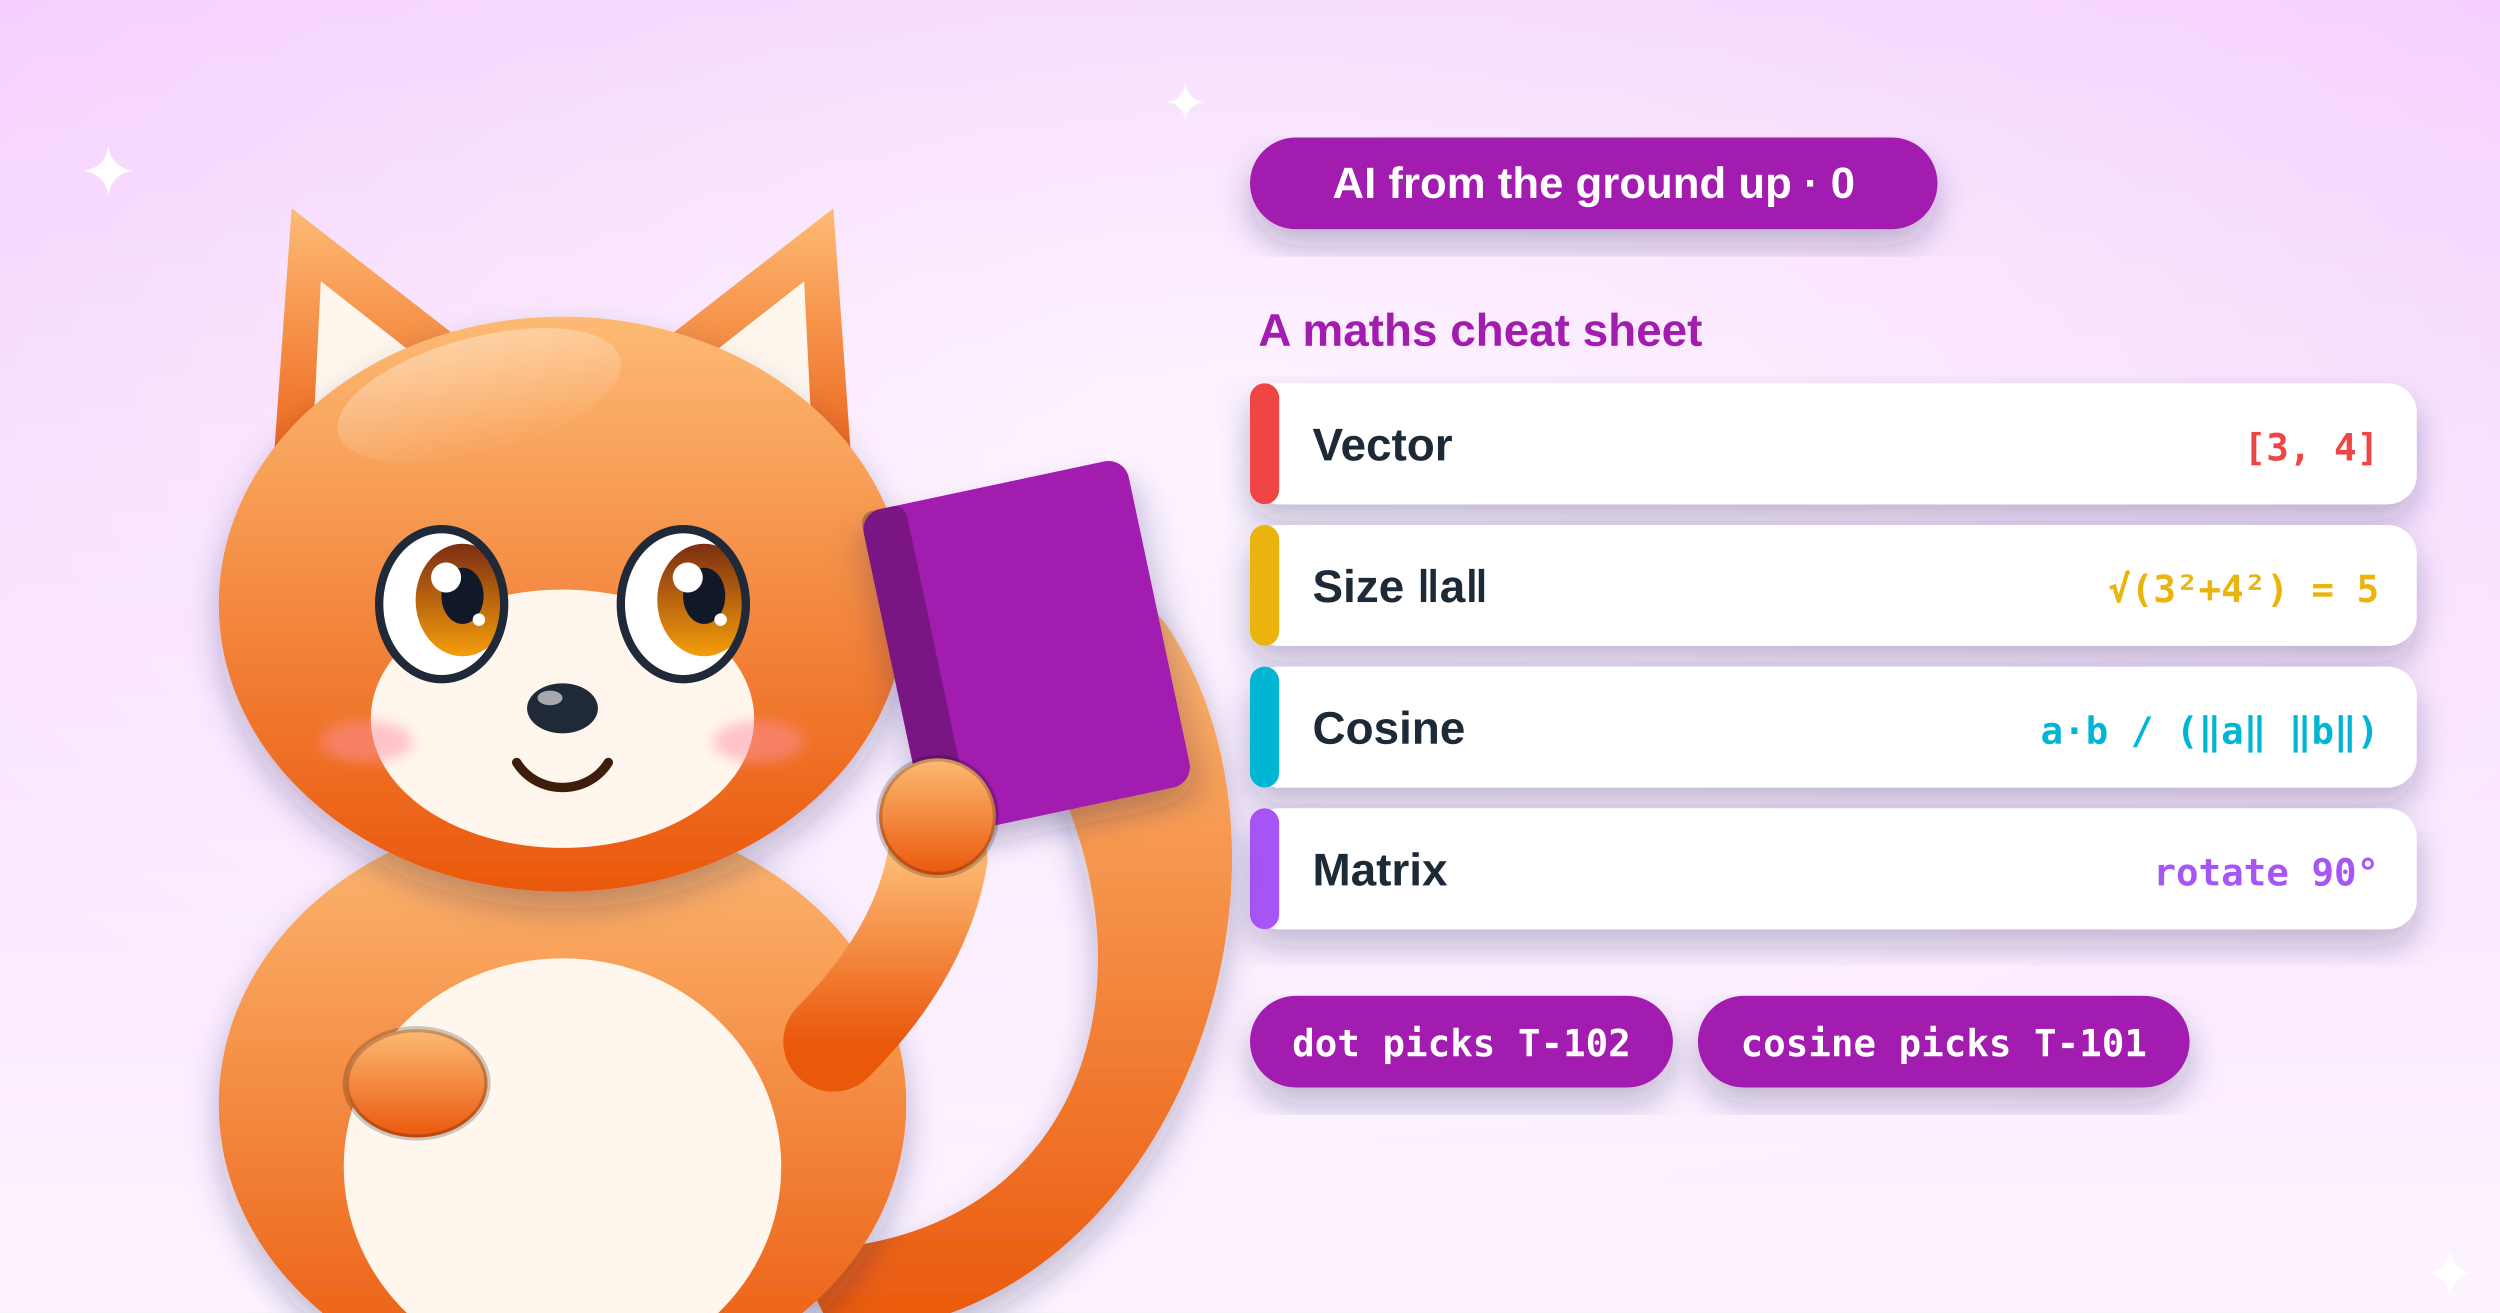
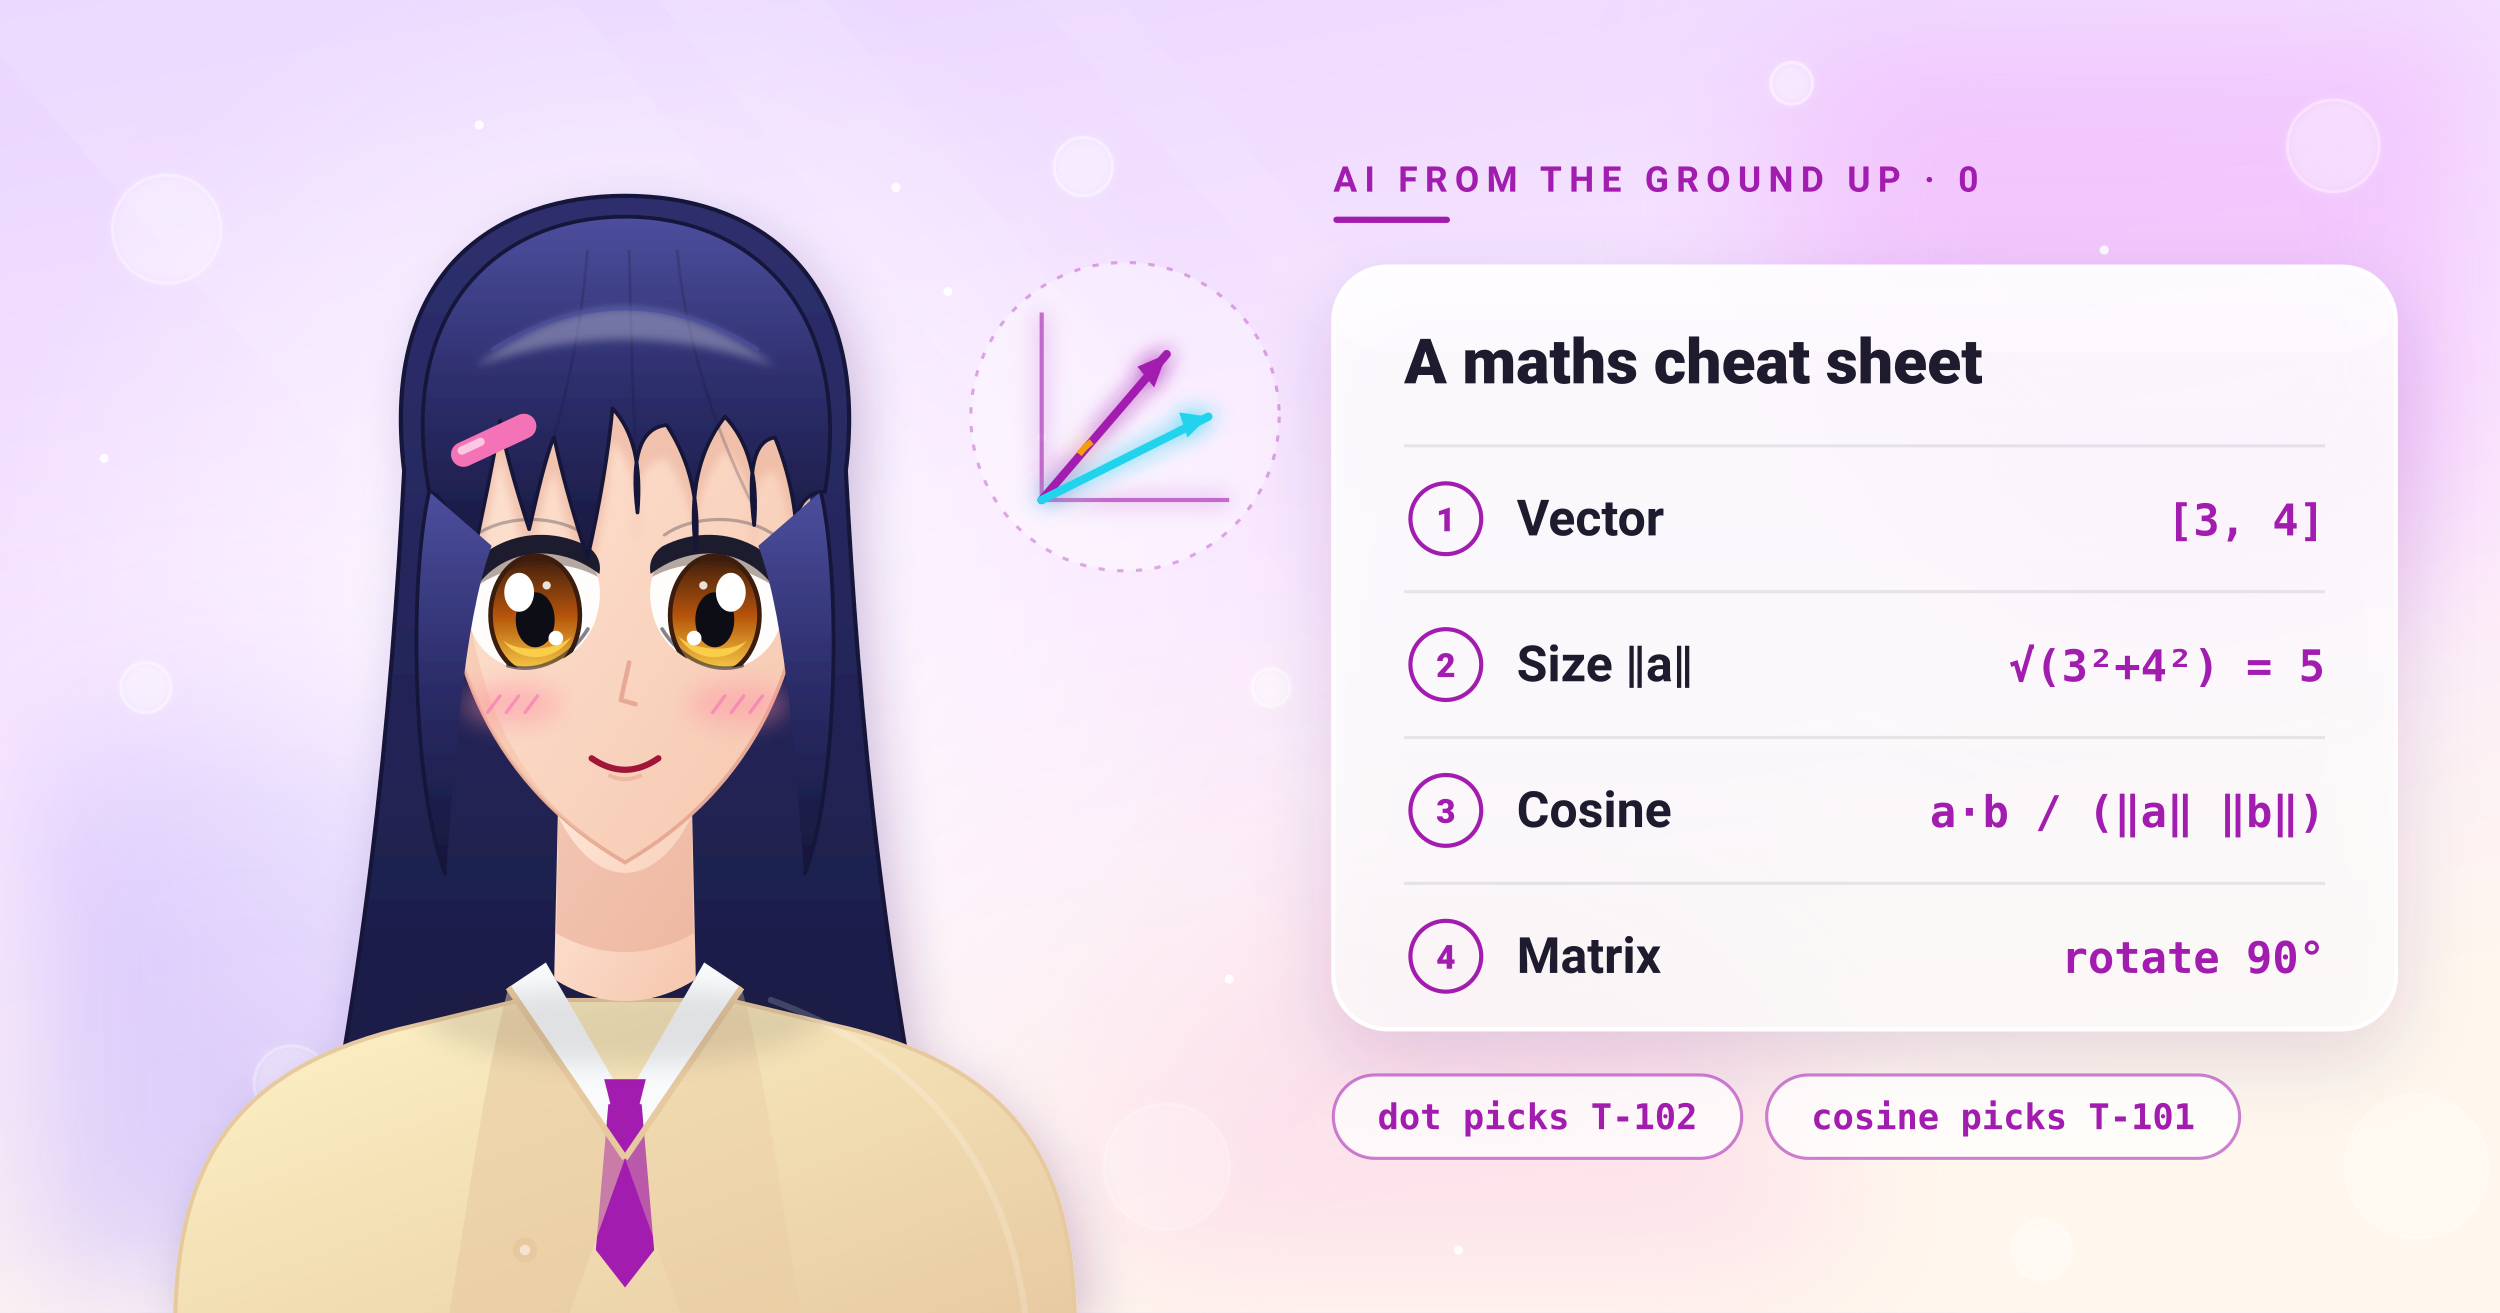
<svg xmlns="http://www.w3.org/2000/svg" viewBox="0 0 1200 630" width="1200" height="630">
  <defs>
-     <linearGradient id="sky" x1="0" y1="0" x2="0" y2="1">
-       <stop offset="0" stop-color="#f5d0fe" />
-       <stop offset="0.65" stop-color="#fae8ff" />
-       <stop offset="1" stop-color="#fdf4ff" />
-     </linearGradient>
-     <radialGradient id="glow" cx="0.5" cy="0.35" r="0.6">
-       <stop offset="0" stop-color="#ffffff" stop-opacity="0.7" />
+     <linearGradient id="sky" x1="0" y1="0" x2="0.35" y2="1">
+       <stop offset="0" stop-color="#e9d5ff" />
+       <stop offset="0.55" stop-color="#fae8ff" />
+       <stop offset="1" stop-color="#fff7ed" />
+     </linearGradient>
+     <radialGradient id="halo" cx="0.5" cy="0.5" r="0.5">
+       <stop offset="0" stop-color="#ffffff" stop-opacity="0.95" />
+       <stop offset="0.45" stop-color="#ffffff" stop-opacity="0.45" />
      <stop offset="1" stop-color="#ffffff" stop-opacity="0" />
    </radialGradient>
-     <linearGradient id="skin" x1="0" y1="0" x2="0" y2="1">
-       <stop offset="0" stop-color="#ffe6d2" />
-       <stop offset="1" stop-color="#fbd1b5" />
-     </linearGradient>
-     <linearGradient id="hair" x1="0" y1="0" x2="0" y2="1">
-       <stop offset="0" stop-color="#000" />
-       <stop offset="0.6" stop-color="#000" />
-       <stop offset="1" stop-color="#000" />
-     </linearGradient>
-     <linearGradient id="iris" x1="0" y1="0" x2="0" y2="1">
-       <stop offset="0" stop-color="#1e3a8a" />
-       <stop offset="0.55" stop-color="#2f7fd6" />
-       <stop offset="1" stop-color="#6fe0e8" />
-     </linearGradient>
-     <linearGradient id="hoodie" x1="0" y1="0" x2="0" y2="1">
-       <stop offset="0" stop-color="#000" />
-       <stop offset="1" stop-color="#000" />
-     </linearGradient>
-     <linearGradient id="metal" x1="0" y1="0" x2="0" y2="1">
-       <stop offset="0" stop-color="#9aa4b5" />
-       <stop offset="0.45" stop-color="#4b5563" />
-       <stop offset="1" stop-color="#1f2937" />
-     </linearGradient>
-     <linearGradient id="robot" x1="0" y1="0" x2="0" y2="1">
-       <stop offset="0" stop-color="#f1f5f9" />
-       <stop offset="1" stop-color="#b8c4d6" />
-     </linearGradient>
-     <linearGradient id="qmark" x1="0" y1="0" x2="0" y2="1">
-       <stop offset="0" stop-color="#fff176" />
-       <stop offset="1" stop-color="#ffb300" />
-     </linearGradient>
-     <filter id="soft" x="-20%" y="-20%" width="140%" height="140%">
-       <feGaussianBlur stdDeviation="3" />
-     </filter>
-     <filter id="drop" x="-20%" y="-20%" width="140%" height="150%">
-       <feDropShadow dx="0" dy="8" stdDeviation="8" flood-color="#2a1d5c" flood-opacity="0.28" />
-     </filter>
-     <clipPath id="eyeL">
-       <ellipse cx="540" cy="266" rx="38" ry="50" />
-     </clipPath>
-     <clipPath id="eyeR">
-       <ellipse cx="664" cy="266" rx="38" ry="50" />
-     </clipPath>
-     <symbol id="spark" viewBox="-10 -10 20 20" overflow="visible">
-       <path d="M0 -10 Q1.2 -1.2 10 0 Q1.2 1.2 0 10 Q-1.2 1.2 -10 0 Q-1.2 -1.2 0 -10Z" fill="#ffffff" />
-     </symbol>
+     <filter id="blur40" x="-50%" y="-50%" width="200%" height="200%">
+       <feGaussianBlur stdDeviation="40" />
+     </filter>
+     <filter id="blur6" x="-50%" y="-50%" width="200%" height="200%">
+       <feGaussianBlur stdDeviation="6" />
+     </filter>
+     <filter id="blur2" x="-20%" y="-20%" width="140%" height="140%">
+       <feGaussianBlur stdDeviation="2" />
+     </filter>
+     <filter id="glow" x="-60%" y="-60%" width="220%" height="220%">
+       <feGaussianBlur stdDeviation="5" result="b" />
+       <feMerge>
+         <feMergeNode in="b" />
+         <feMergeNode in="SourceGraphic" />
+       </feMerge>
+     </filter>
+     <filter id="shadow" x="-20%" y="-20%" width="140%" height="150%">
+       <feDropShadow dx="0" dy="14" stdDeviation="18" flood-color="#3b0764" flood-opacity="0.18" />
+     </filter>
+     <filter id="figshadow" x="-20%" y="-20%" width="140%" height="140%">
+       <feDropShadow dx="6" dy="10" stdDeviation="12" flood-color="#2e1065" flood-opacity="0.22" />
+     </filter>
+     <filter id="grain" x="0" y="0" width="100%" height="100%">
+       <feTurbulence type="fractalNoise" baseFrequency="0.85" numOctaves="2" stitchTiles="stitch" />
+       <feColorMatrix values="0 0 0 0 0.2  0 0 0 0 0.1  0 0 0 0 0.3  0 0 0 0.09 0" />
+     </filter>
+     <linearGradient id="ray" x1="0" y1="0" x2="1" y2="1">
+       <stop offset="0" stop-color="#ffffff" stop-opacity="0.55" />
+       <stop offset="1" stop-color="#ffffff" stop-opacity="0" />
+     </linearGradient>
+     <linearGradient id="glass" x1="0" y1="0" x2="0" y2="1">
+       <stop offset="0" stop-color="#ffffff" stop-opacity="0.86" />
+       <stop offset="1" stop-color="#ffffff" stop-opacity="0.70" />
+     </linearGradient>
+     <linearGradient id="dglass" x1="0" y1="0" x2="0" y2="1">
+       <stop offset="0" stop-color="#1e1b4b" stop-opacity="0.94" />
+       <stop offset="1" stop-color="#0f172a" stop-opacity="0.94" />
+     </linearGradient>
+     <linearGradient id="acc" x1="0" y1="0" x2="1" y2="0">
+       <stop offset="0" stop-color="#a21caf" />
+       <stop offset="1" stop-color="#a21caf" stop-opacity="0.55" />
+     </linearGradient>
  </defs>
  <rect width="1200" height="630" fill="url(#sky)" />
-   <rect width="1200" height="630" fill="url(#glow)" />
-   <text x="604" y="166" font-family="Segoe UI, Arial, sans-serif" font-size="22" font-weight="800" fill="#a21caf">A maths cheat sheet</text>
-   <g filter="url(#drop)">
-     <rect x="600" y="184" width="560" height="58" rx="14" fill="#ffffff" />
-     <rect x="600" y="184" width="14" height="58" rx="7" fill="#ef4444" />
-     <text x="630" y="221" font-family="Segoe UI, Arial, sans-serif" font-size="22" font-weight="800" fill="#1f2937">Vector</text>
-     <text x="1142" y="221" text-anchor="end" font-family="Consolas, Menlo, monospace" font-size="18" font-weight="700" fill="#ef4444">[3, 4]</text>
-   </g>
-   <g filter="url(#drop)">
-     <rect x="600" y="252" width="560" height="58" rx="14" fill="#ffffff" />
-     <rect x="600" y="252" width="14" height="58" rx="7" fill="#eab308" />
-     <text x="630" y="289" font-family="Segoe UI, Arial, sans-serif" font-size="22" font-weight="800" fill="#1f2937">Size ‖a‖</text>
-     <text x="1142" y="289" text-anchor="end" font-family="Consolas, Menlo, monospace" font-size="18" font-weight="700" fill="#eab308">√(3²+4²) = 5</text>
-   </g>
-   <g filter="url(#drop)">
-     <rect x="600" y="320" width="560" height="58" rx="14" fill="#ffffff" />
-     <rect x="600" y="320" width="14" height="58" rx="7" fill="#06b6d4" />
-     <text x="630" y="357" font-family="Segoe UI, Arial, sans-serif" font-size="22" font-weight="800" fill="#1f2937">Cosine</text>
-     <text x="1142" y="357" text-anchor="end" font-family="Consolas, Menlo, monospace" font-size="18" font-weight="700" fill="#06b6d4">a·b / (‖a‖ ‖b‖)</text>
-   </g>
-   <g filter="url(#drop)">
-     <rect x="600" y="388" width="560" height="58" rx="14" fill="#ffffff" />
-     <rect x="600" y="388" width="14" height="58" rx="7" fill="#a855f7" />
-     <text x="630" y="425" font-family="Segoe UI, Arial, sans-serif" font-size="22" font-weight="800" fill="#1f2937">Matrix</text>
-     <text x="1142" y="425" text-anchor="end" font-family="Consolas, Menlo, monospace" font-size="18" font-weight="700" fill="#a855f7">rotate 90°</text>
-   </g>
-   <g filter="url(#drop)" transform="rotate(0 701.5 500)">
-     <rect x="600" y="478" width="203" height="44" rx="22" fill="#a21caf" />
-     <text x="701.5" y="507" text-anchor="middle" font-family="Consolas, Menlo, monospace" font-size="18" font-weight="800" fill="#ffffff">dot picks T-102</text>
-   </g>
-   <g filter="url(#drop)" transform="rotate(0 933.0 500)">
-     <rect x="815" y="478" width="236" height="44" rx="22" fill="#a21caf" />
-     <text x="933.0" y="507" text-anchor="middle" font-family="Consolas, Menlo, monospace" font-size="18" font-weight="800" fill="#ffffff">cosine picks T-101</text>
-   </g>
-   <g filter="url(#drop)" transform="rotate(0 765.0 88)">
-     <rect x="600" y="66" width="330" height="44" rx="22" fill="#a21caf" />
-     <text x="765.0" y="95" text-anchor="middle" font-family="Segoe UI, Arial, sans-serif" font-size="21" font-weight="800" fill="#ffffff">AI from the ground up · 0</text>
-   </g>
+   <circle cx="1050" cy="100" r="200" fill="#f0abfc" opacity="0.5" filter="url(#blur40)" />
+   <circle cx="120" cy="560" r="220" fill="#c4b5fd" opacity="0.55" filter="url(#blur40)" />
+   <circle cx="700" cy="600" r="180" fill="#fbcfe8" opacity="0.5" filter="url(#blur40)" />
+   <g opacity="0.55">
+     <path d="M-40 -20 L260 -20 L760 630 L520 630Z" fill="url(#ray)" opacity="0.35" />
+     <path d="M300 -20 L380 -20 L900 630 L820 630Z" fill="url(#ray)" opacity="0.25" />
+     <path d="M480 -20 L520 -20 L1080 630 L1040 630Z" fill="url(#ray)" opacity="0.2" />
+   </g>
+   <circle cx="300" cy="280" r="300" fill="url(#halo)" />
+   <circle cx="80" cy="110" r="26" fill="#ffffff" opacity="0.35" filter="url(#blur2)" />
+   <circle cx="80" cy="110" r="26" fill="none" stroke="#ffffff" stroke-opacity="0.35" stroke-width="1.5" />
+   <circle cx="140" cy="520" r="18" fill="#ffffff" opacity="0.3" filter="url(#blur2)" />
+   <circle cx="140" cy="520" r="18" fill="none" stroke="#ffffff" stroke-opacity="0.3" stroke-width="1.5" />
+   <circle cx="520" cy="80" r="14" fill="#ffffff" opacity="0.4" filter="url(#blur2)" />
+   <circle cx="520" cy="80" r="14" fill="none" stroke="#ffffff" stroke-opacity="0.4" stroke-width="1.5" />
+   <circle cx="560" cy="560" r="30" fill="#ffffff" opacity="0.22" filter="url(#blur2)" />
+   <circle cx="560" cy="560" r="30" fill="none" stroke="#ffffff" stroke-opacity="0.22" stroke-width="1.5" />
+   <circle cx="1120" cy="70" r="22" fill="#ffffff" opacity="0.35" filter="url(#blur2)" />
+   <circle cx="1120" cy="70" r="22" fill="none" stroke="#ffffff" stroke-opacity="0.35" stroke-width="1.5" />
+   <circle cx="1160" cy="560" r="34" fill="#ffffff" opacity="0.25" filter="url(#blur2)" />
+   <circle cx="1160" cy="560" r="34" fill="none" stroke="#ffffff" stroke-opacity="0.25" stroke-width="1.5" />
+   <circle cx="610" cy="330" r="9" fill="#ffffff" opacity="0.5" filter="url(#blur2)" />
+   <circle cx="610" cy="330" r="9" fill="none" stroke="#ffffff" stroke-opacity="0.5" stroke-width="1.5" />
+   <circle cx="70" cy="330" r="12" fill="#ffffff" opacity="0.4" filter="url(#blur2)" />
+   <circle cx="70" cy="330" r="12" fill="none" stroke="#ffffff" stroke-opacity="0.4" stroke-width="1.5" />
+   <circle cx="980" cy="600" r="14" fill="#ffffff" opacity="0.35" filter="url(#blur2)" />
+   <circle cx="980" cy="600" r="14" fill="none" stroke="#ffffff" stroke-opacity="0.35" stroke-width="1.5" />
+   <circle cx="860" cy="40" r="10" fill="#ffffff" opacity="0.45" filter="url(#blur2)" />
+   <circle cx="860" cy="40" r="10" fill="none" stroke="#ffffff" stroke-opacity="0.45" stroke-width="1.5" />
+   <circle cx="455" cy="140" r="2.2" fill="#ffffff" opacity="0.9" />
+   <circle cx="500" cy="210" r="2.2" fill="#ffffff" opacity="0.9" />
+   <circle cx="430" cy="90" r="2.2" fill="#ffffff" opacity="0.9" />
+   <circle cx="590" cy="470" r="2.2" fill="#ffffff" opacity="0.9" />
+   <circle cx="50" cy="220" r="2.2" fill="#ffffff" opacity="0.9" />
+   <circle cx="230" cy="60" r="2.2" fill="#ffffff" opacity="0.9" />
+   <circle cx="1010" cy="120" r="2.2" fill="#ffffff" opacity="0.9" />
+   <circle cx="700" cy="600" r="2.2" fill="#ffffff" opacity="0.9" />
  <defs>
-     <linearGradient id="cfur" x1="0" y1="0" x2="0" y2="1">
-       <stop offset="0" stop-color="#fdba74" />
-       <stop offset="1" stop-color="#ea580c" />
-     </linearGradient>
-     <linearGradient id="cbeak" x1="0" y1="0" x2="0" y2="1">
-       <stop offset="0" stop-color="#fdba74" />
-       <stop offset="1" stop-color="#f97316" />
-     </linearGradient>
-     <linearGradient id="cshine" x1="0" y1="0" x2="0" y2="1">
-       <stop offset="0" stop-color="#ffffff" stop-opacity="0.35" />
-       <stop offset="1" stop-color="#ffffff" stop-opacity="0" />
-     </linearGradient>
+     <linearGradient id="fhair" x1="0" y1="0" x2="0" y2="1">
+       <stop offset="0" stop-color="#4c4f9e" />
+       <stop offset="0.45" stop-color="#2e2f6e" />
+       <stop offset="1" stop-color="#15163a" />
+     </linearGradient>
+     <linearGradient id="fhairback" x1="0" y1="0" x2="0" y2="1">
+       <stop offset="0" stop-color="#2e2f6e" />
+       <stop offset="1" stop-color="#15163a" />
+     </linearGradient>
+     <linearGradient id="fskin" x1="0" y1="0" x2="1" y2="1">
+       <stop offset="0" stop-color="#ffe8d9" />
+       <stop offset="1" stop-color="#f5c6ad" />
+     </linearGradient>
+     <linearGradient id="fout" x1="0" y1="0" x2="1" y2="1">
+       <stop offset="0" stop-color="#fef3c7" />
+       <stop offset="1" stop-color="#e7c9a0" />
+     </linearGradient>
+     <clipPath id="fface">
+       <path d="M212 240 C210 318 238 378 300 414 C362 378 390 318 388 240 C388 168 350 140 300 140 C250 140 212 168 212 240Z" />
+     </clipPath>
  </defs>
-   <path d="M380 600 C520 600 560 470 500 360 C470 300 520 250 560 300 C640 420 560 640 400 640Z" fill="url(#cfur)" filter="url(#drop)" />
-   <ellipse cx="270" cy="530" rx="165" ry="140" fill="url(#cfur)" filter="url(#drop)" />
-   <ellipse cx="270" cy="560" rx="105" ry="100" fill="#fff7ed" />
-   <path d="M130 240 L140 100 L230 170Z" fill="url(#cfur)" />
-   <path d="M150 215 L154 135 L205 175Z" fill="#fff7ed" />
-   <path d="M410 240 L400 100 L310 170Z" fill="url(#cfur)" />
-   <path d="M390 215 L386 135 L335 175Z" fill="#fff7ed" />
-   <ellipse cx="270" cy="290" rx="165" ry="138" fill="url(#cfur)" filter="url(#drop)" />
-   <ellipse cx="230" cy="190" rx="70" ry="28" fill="url(#cshine)" transform="rotate(-15 230 190)" />
-   <ellipse cx="270" cy="345" rx="92" ry="62" fill="#fff7ed" />
-   <defs>
-     <clipPath id="cL">
-       <ellipse cx="212" cy="290" rx="30" ry="36" />
-     </clipPath>
-     <linearGradient id="cLg" x1="0" y1="0" x2="0" y2="1">
-       <stop offset="0" stop-color="#7c2d12" />
-       <stop offset="1" stop-color="#f59e0b" />
-     </linearGradient>
-   </defs>
-   <ellipse cx="212" cy="290" rx="30" ry="36" fill="#ffffff" />
-   <g clip-path="url(#cL)">
-     <ellipse cx="222" cy="288" rx="22.5" ry="27.0" fill="url(#cLg)" />
-     <ellipse cx="222" cy="286" rx="10.125" ry="13.5" fill="#111827" />
-     <circle cx="214.125" cy="277.2" r="7.2" fill="#ffffff" />
-     <circle cx="229.875" cy="297.45" r="3.0" fill="#ffffff" />
-   </g>
-   <ellipse cx="212" cy="290" rx="30" ry="36" fill="none" stroke="#1f2937" stroke-width="4" />
-   <defs>
-     <clipPath id="cR">
-       <ellipse cx="328" cy="290" rx="30" ry="36" />
-     </clipPath>
-     <linearGradient id="cRg" x1="0" y1="0" x2="0" y2="1">
-       <stop offset="0" stop-color="#7c2d12" />
-       <stop offset="1" stop-color="#f59e0b" />
-     </linearGradient>
-   </defs>
-   <ellipse cx="328" cy="290" rx="30" ry="36" fill="#ffffff" />
-   <g clip-path="url(#cR)">
-     <ellipse cx="338" cy="288" rx="22.5" ry="27.0" fill="url(#cRg)" />
-     <ellipse cx="338" cy="286" rx="10.125" ry="13.5" fill="#111827" />
-     <circle cx="330.125" cy="277.2" r="7.2" fill="#ffffff" />
-     <circle cx="345.875" cy="297.45" r="3.0" fill="#ffffff" />
-   </g>
-   <ellipse cx="328" cy="290" rx="30" ry="36" fill="none" stroke="#1f2937" stroke-width="4" />
-   <ellipse cx="176" cy="356" rx="22" ry="10" fill="#ff8fa3" opacity="0.5" filter="url(#soft)" />
-   <ellipse cx="364" cy="356" rx="22" ry="10" fill="#ff8fa3" opacity="0.5" filter="url(#soft)" />
-   <ellipse cx="270" cy="340" rx="17" ry="12" fill="#1f2937" />
-   <ellipse cx="264" cy="335" rx="6" ry="3.5" fill="#ffffff" opacity="0.6" />
-   <path d="M248 366 C258 382 282 382 292 366" stroke="#3f1d0b" stroke-width="4.5" fill="none" stroke-linecap="round" />
-   <path d="M400 500 C430 470 445 440 450 412" stroke="url(#cfur)" stroke-width="48" fill="none" stroke-linecap="round" />
-   <g filter="url(#drop)" transform="rotate(-12 490 322)">
-     <rect x="430" y="232" width="130" height="160" rx="10" fill="#a21caf" />
-     <rect x="430" y="232" width="22" height="160" rx="6" fill="#000" opacity="0.25" />
-   </g>
-   <circle cx="450" cy="392" r="28" fill="url(#cfur)" stroke="#000000" stroke-opacity="0.2" stroke-width="3" />
-   <ellipse cx="200" cy="520" rx="34" ry="26" fill="url(#cfur)" stroke="#000000" stroke-opacity="0.2" stroke-width="3" />
-   <use href="#spark" x="40" y="70" width="24" height="24" />
-   <use href="#spark" x="560" y="40" width="18" height="18" />
-   <use href="#spark" x="1165" y="600" width="22" height="22" />
+   <g filter="url(#figshadow)">
+     <path d="M194 226 C182 128 240 94 300 94 C360 94 418 128 406 226 C412 340 424 480 462 640 L138 640 C176 480 188 340 194 226Z" fill="url(#fhairback)" stroke="#15163a" stroke-width="2" stroke-linejoin="round" />
+     <path d="M84 640 C84 560 110 512 200 492 L250 480 L350 480 L400 492 C490 512 516 560 516 640Z" fill="url(#fout)" stroke="#e7c9a0" stroke-width="2" />
+     <path d="M262 462 L300 528 L338 462 L356 474 L300 556 L244 474Z" fill="#f8fafc" />
+     <path d="M292 530 L308 530 L314 600 L300 618 L286 600Z" fill="#a21caf" />
+     <path d="M290 518 L310 518 L306 534 L294 534Z" fill="#a21caf" />
+     <path d="M244 474 L300 556 L270 640 L214 640 C226 570 232 520 244 474Z" fill="#e7c9a0" opacity="0.55" />
+     <path d="M356 474 L300 556 L330 640 L386 640 C374 570 368 520 356 474Z" fill="#e7c9a0" opacity="0.35" />
+     <path d="M244 474 L300 556 M356 474 L300 556" stroke="#e7c9a0" stroke-width="3" fill="none" />
+     <circle cx="300" cy="590" r="0" fill="none" />
+     <circle cx="252" cy="600" r="6" fill="#e7c9a0" />
+     <circle cx="252" cy="600" r="2.5" fill="#ffffff" opacity="0.5" />
+     <path d="M200 486 C240 470 360 470 400 486 C380 520 220 520 200 486Z" fill="#000000" opacity="0.10" filter="url(#blur6)" />
+     <path d="M370 480 C436 504 482 552 492 630" stroke="#ffffff" stroke-opacity="0.18" stroke-width="3" fill="none" stroke-linecap="round" />
+     <path d="M268 380 L266 470 C288 484 312 484 334 470 L332 380Z" fill="url(#fskin)" />
+     <path d="M268 392 C286 428 314 428 332 392 L333 448 C312 460 288 460 267 448Z" fill="#e7a993" opacity="0.55" />
+     <ellipse cx="212" cy="300" rx="12" ry="22" fill="#f5c6ad" />
+     <ellipse cx="388" cy="300" rx="12" ry="22" fill="#f5c6ad" />
+     <path d="M212 240 C210 318 238 378 300 414 C362 378 390 318 388 240 C388 168 350 140 300 140 C250 140 212 168 212 240Z" fill="url(#fskin)" stroke="#e7a993" stroke-width="1.8" />
+     <g clip-path="url(#fface)">
+       <path d="M212 300 C220 360 250 396 300 414 C262 392 236 356 226 300Z" fill="#f5c6ad" opacity="0.7" />
+       <path d="M206 252 Q215 254 226 288 Q235 248 240 218 Q243 236 254 270 Q263 230 266 226 Q271 250 282 284 Q291 244 294 212 Q309 228 306 262 Q301 222 320 220 Q337 246 334 280 Q329 240 348 216 Q365 234 362 268 Q357 228 372 226 Q385 258 382 292 Q377 252 396 252 L400 120 L200 120Z" fill="#e7a993" opacity="0.5" filter="url(#blur2)" />
+     </g>
+     <ellipse cx="246" cy="338" rx="24" ry="10" fill="#ff8fa3" opacity="0.45" filter="url(#blur6)" />
+     <path d="M234 342 l6 -8 M243 342 l6 -8 M252 342 l6 -8" stroke="#f472b6" stroke-width="1.6" stroke-linecap="round" opacity="0.6" />
+     <ellipse cx="354" cy="338" rx="24" ry="10" fill="#ff8fa3" opacity="0.45" filter="url(#blur6)" />
+     <path d="M342 342 l6 -8 M351 342 l6 -8 M360 342 l6 -8" stroke="#f472b6" stroke-width="1.6" stroke-linecap="round" opacity="0.6" />
+     <g transform="translate(258 292) scale(1.1)">
+       <defs>
+         <clipPath id="eLc">
+           <path d="M-31 -3 C-27 -24 -2 -33 19 -24 C28 -18 29 -5 25 6 C19 22 1 29 -13 25 C-24 21 -31 11 -31 -3Z" />
+         </clipPath>
+         <linearGradient id="eLi" x1="0" y1="0" x2="0" y2="1">
+           <stop offset="0" stop-color="#3b1d0e" />
+           <stop offset="0.5" stop-color="#b45309" />
+           <stop offset="1" stop-color="#fcd34d" />
+         </linearGradient>
+       </defs>
+       <path d="M-31 -3 C-27 -24 -2 -33 19 -24 C28 -18 29 -5 25 6 C19 22 1 29 -13 25 C-24 21 -31 11 -31 -3Z" fill="#fffdfb" />
+       <g clip-path="url(#eLc)">
+         <ellipse cx="-1" cy="3" rx="19.5" ry="26" fill="url(#eLi)" />
+         <ellipse cx="-1" cy="3" rx="19.5" ry="26" fill="none" stroke="#3b1d0e" stroke-width="2" />
+         <path d="M-15 14 C-8 24 8 24 15 12 C10 18 -8 20 -15 14Z" fill="#fcd34d" opacity="0.9" />
+         <ellipse cx="-1" cy="5" rx="8.5" ry="12" fill="#0b0a17" />
+         <path d="M-34 -30 L32 -30 L32 -10 C14 -24 -14 -22 -34 -4Z" fill="#3b1d0e" opacity="0.38" />
+         <ellipse cx="-8" cy="-7" rx="6.5" ry="8.5" fill="#ffffff" />
+         <circle cx="8" cy="13" r="3.2" fill="#ffffff" />
+         <circle cx="4" cy="-10" r="1.8" fill="#ffffff" opacity="0.85" />
+       </g>
+       <path d="M-38 0 C-33 -27 -3 -40 22 -27 C26 -24 28 -20 27 -15 C6 -31 -22 -25 -31 -1 Z" fill="#1e1b2e" />
+       <path d="M-31 -3 L-44 -11 L-35 -14Z M-29 -10 L-41 -20 L-31 -19Z" fill="#1e1b2e" />
+       <path d="M-13 25 C0 29 14 22 22 9" stroke="#1e1b2e" stroke-width="1.6" fill="none" opacity="0.55" stroke-linecap="round" />
+       <path d="M-27 -32 C-12 -42 10 -40 21 -32" stroke="#1e1b2e" stroke-width="1.4" fill="none" opacity="0.3" stroke-linecap="round" />
+     </g>
+     <g transform="translate(342 292) scale(-1.1 1.1)">
+       <defs>
+         <clipPath id="eRc">
+           <path d="M-31 -3 C-27 -24 -2 -33 19 -24 C28 -18 29 -5 25 6 C19 22 1 29 -13 25 C-24 21 -31 11 -31 -3Z" />
+         </clipPath>
+         <linearGradient id="eRi" x1="0" y1="0" x2="0" y2="1">
+           <stop offset="0" stop-color="#3b1d0e" />
+           <stop offset="0.5" stop-color="#b45309" />
+           <stop offset="1" stop-color="#fcd34d" />
+         </linearGradient>
+       </defs>
+       <path d="M-31 -3 C-27 -24 -2 -33 19 -24 C28 -18 29 -5 25 6 C19 22 1 29 -13 25 C-24 21 -31 11 -31 -3Z" fill="#fffdfb" />
+       <g clip-path="url(#eRc)">
+         <ellipse cx="-1" cy="3" rx="19.5" ry="26" fill="url(#eRi)" />
+         <ellipse cx="-1" cy="3" rx="19.5" ry="26" fill="none" stroke="#3b1d0e" stroke-width="2" />
+         <path d="M-15 14 C-8 24 8 24 15 12 C10 18 -8 20 -15 14Z" fill="#fcd34d" opacity="0.9" />
+         <ellipse cx="-1" cy="5" rx="8.5" ry="12" fill="#0b0a17" />
+         <path d="M-34 -30 L32 -30 L32 -10 C14 -24 -14 -22 -34 -4Z" fill="#3b1d0e" opacity="0.38" />
+         <ellipse cx="-8" cy="-7" rx="6.5" ry="8.5" fill="#ffffff" />
+         <circle cx="8" cy="13" r="3.2" fill="#ffffff" />
+         <circle cx="4" cy="-10" r="1.8" fill="#ffffff" opacity="0.85" />
+       </g>
+       <path d="M-38 0 C-33 -27 -3 -40 22 -27 C26 -24 28 -20 27 -15 C6 -31 -22 -25 -31 -1 Z" fill="#1e1b2e" />
+       <path d="M-31 -3 L-44 -11 L-35 -14Z M-29 -10 L-41 -20 L-31 -19Z" fill="#1e1b2e" />
+       <path d="M-13 25 C0 29 14 22 22 9" stroke="#1e1b2e" stroke-width="1.6" fill="none" opacity="0.55" stroke-linecap="round" />
+       <path d="M-27 -32 C-12 -42 10 -40 21 -32" stroke="#1e1b2e" stroke-width="1.4" fill="none" opacity="0.3" stroke-linecap="round" />
+     </g>
+     <path d="M302 318 L298 336 L305 338" stroke="#e7a993" stroke-width="2.2" fill="none" stroke-linecap="round" stroke-linejoin="round" />
+     <path d="M284 364 Q300 375 316 364" stroke="#9f1239" stroke-width="3" fill="none" stroke-linecap="round" />
+     <path d="M292 372 Q300 376 308 372" stroke="#e7a993" stroke-width="2" fill="none" opacity="0.6" />
+     <path d="M206 236 Q215 238 226 272 Q235 232 240 202 Q243 220 254 254 Q263 214 266 210 Q271 234 282 268 Q291 228 294 196 Q309 212 306 246 Q301 206 320 204 Q337 230 334 264 Q329 224 348 200 Q365 218 362 252 Q357 212 372 210 Q385 242 382 276 Q377 236 396 236 C410 150 362 104 300 104 C238 104 190 150 206 236Z" fill="url(#fhair)" stroke="#15163a" stroke-width="1.8" stroke-linejoin="round" />
+     <path d="M206 236 C196 280 198 380 214 420 C218 370 222 300 236 262Z" fill="url(#fhair)" />
+     <path d="M394 236 C404 280 402 380 386 420 C382 370 378 300 364 262Z" fill="url(#fhair)" />
+     <path d="M206 236 C196 280 198 380 214 420 M394 236 C404 280 402 380 386 420" stroke="#15163a" stroke-width="1.8" fill="none" />
+     <path d="M282 120 Q277 184 254 246" stroke="#15163a" stroke-width="1.4" fill="none" opacity="0.22" />
+     <path d="M302 120 Q303 176 306 238" stroke="#15163a" stroke-width="1.4" fill="none" opacity="0.22" />
+     <path d="M325 120 Q331 182 362 244" stroke="#15163a" stroke-width="1.4" fill="none" opacity="0.22" />
+     <path d="M228 176 Q300 120 372 176 Q300 150 228 176Z" fill="#ffffff" opacity="0.30" filter="url(#blur2)" />
+     <path d="M236 168 Q300 128 364 168" stroke="#4c4f9e" stroke-width="2" fill="none" opacity="0.7" />
+     <g transform="rotate(-25 236 214)">
+       <rect x="216" y="206" width="44" height="12" rx="6" fill="#f472b6" />
+       <rect x="220" y="208" width="14" height="4" rx="2" fill="#ffffff" opacity="0.6" />
+     </g>
+   </g>
+   <g transform="translate(540 200)">
+     <circle r="74" fill="#ffffff" opacity="0.35" />
+     <circle r="74" fill="none" stroke="#a21caf" stroke-opacity="0.35" stroke-width="1.5" stroke-dasharray="3 6" />
+     <g filter="url(#glow)">
+       <path d="M-40 40 L-40 -50 M-40 40 L50 40" stroke="#a21caf" stroke-width="2" opacity="0.6" />
+       <path d="M-40 40 L20 -30" stroke="#a21caf" stroke-width="4" stroke-linecap="round" />
+       <path d="M20 -30 L6 -24 L14 -14Z" fill="#a21caf" />
+       <path d="M-40 40 L40 0" stroke="#22d3ee" stroke-width="4" stroke-linecap="round" />
+       <path d="M40 0 L26 -2 L30 10Z" fill="#22d3ee" />
+       <path d="M-16 12 A30 30 0 0 0 -22 18" stroke="#f59e0b" stroke-width="3" fill="none" />
+     </g>
+   </g>
+   <text x="640" y="92" font-family="Segoe UI, system-ui, -apple-system, Roboto, Helvetica, Arial, sans-serif" font-size="17" font-weight="700" letter-spacing="3.5" fill="#a21caf">AI FROM THE GROUND UP · 0</text>
+   <rect x="640" y="104" width="56" height="3" rx="1.5" fill="#a21caf" />
+   <g filter="url(#shadow)">
+     <rect x="640" y="128" width="510" height="366" rx="26" fill="url(#glass)" stroke="#ffffff" stroke-width="2" />
+   </g>
+   <rect x="641" y="129" width="508" height="40" rx="25" fill="#ffffff" opacity="0.35" />
+   <text x="674" y="184" font-family="Segoe UI, system-ui, -apple-system, Roboto, Helvetica, Arial, sans-serif" font-size="30" font-weight="800" fill="#1e1b2e">A maths cheat sheet</text>
+   <line x1="674" y1="214" x2="1116" y2="214" stroke="#1e1b2e" stroke-opacity="0.09" stroke-width="1.5" />
+   <circle cx="694" cy="249" r="17" fill="none" stroke="#a21caf" stroke-width="2" />
+   <text x="694" y="255" text-anchor="middle" font-family="Segoe UI, system-ui, -apple-system, Roboto, Helvetica, Arial, sans-serif" font-size="16" font-weight="800" fill="#a21caf">1</text>
+   <text x="728" y="257" font-family="Segoe UI, system-ui, -apple-system, Roboto, Helvetica, Arial, sans-serif" font-size="24" font-weight="700" fill="#1e1b2e">Vector</text>
+   <text x="1116" y="257" text-anchor="end" font-family="Consolas, Menlo, monospace" font-size="21" font-weight="700" fill="#a21caf">[3, 4]</text>
+   <line x1="674" y1="284" x2="1116" y2="284" stroke="#1e1b2e" stroke-opacity="0.09" stroke-width="1.5" />
+   <circle cx="694" cy="319" r="17" fill="none" stroke="#a21caf" stroke-width="2" />
+   <text x="694" y="325" text-anchor="middle" font-family="Segoe UI, system-ui, -apple-system, Roboto, Helvetica, Arial, sans-serif" font-size="16" font-weight="800" fill="#a21caf">2</text>
+   <text x="728" y="327" font-family="Segoe UI, system-ui, -apple-system, Roboto, Helvetica, Arial, sans-serif" font-size="24" font-weight="700" fill="#1e1b2e">Size ‖a‖</text>
+   <text x="1116" y="327" text-anchor="end" font-family="Consolas, Menlo, monospace" font-size="21" font-weight="700" fill="#a21caf">√(3²+4²) = 5</text>
+   <line x1="674" y1="354" x2="1116" y2="354" stroke="#1e1b2e" stroke-opacity="0.09" stroke-width="1.5" />
+   <circle cx="694" cy="389" r="17" fill="none" stroke="#a21caf" stroke-width="2" />
+   <text x="694" y="395" text-anchor="middle" font-family="Segoe UI, system-ui, -apple-system, Roboto, Helvetica, Arial, sans-serif" font-size="16" font-weight="800" fill="#a21caf">3</text>
+   <text x="728" y="397" font-family="Segoe UI, system-ui, -apple-system, Roboto, Helvetica, Arial, sans-serif" font-size="24" font-weight="700" fill="#1e1b2e">Cosine</text>
+   <text x="1116" y="397" text-anchor="end" font-family="Consolas, Menlo, monospace" font-size="21" font-weight="700" fill="#a21caf">a·b / (‖a‖ ‖b‖)</text>
+   <line x1="674" y1="424" x2="1116" y2="424" stroke="#1e1b2e" stroke-opacity="0.09" stroke-width="1.5" />
+   <circle cx="694" cy="459" r="17" fill="none" stroke="#a21caf" stroke-width="2" />
+   <text x="694" y="465" text-anchor="middle" font-family="Segoe UI, system-ui, -apple-system, Roboto, Helvetica, Arial, sans-serif" font-size="16" font-weight="800" fill="#a21caf">4</text>
+   <text x="728" y="467" font-family="Segoe UI, system-ui, -apple-system, Roboto, Helvetica, Arial, sans-serif" font-size="24" font-weight="700" fill="#1e1b2e">Matrix</text>
+   <text x="1116" y="467" text-anchor="end" font-family="Consolas, Menlo, monospace" font-size="21" font-weight="700" fill="#a21caf">rotate 90°</text>
+   <rect x="640" y="516" width="196" height="40" rx="20" fill="#ffffff" fill-opacity="0.75" stroke="#a21caf" stroke-opacity="0.55" stroke-width="1.5" />
+   <text x="738.0" y="542" text-anchor="middle" font-family="Consolas, Menlo, monospace" font-size="17" font-weight="700" fill="#a21caf">dot picks T-102</text>
+   <rect x="848" y="516" width="227" height="40" rx="20" fill="#ffffff" fill-opacity="0.75" stroke="#a21caf" stroke-opacity="0.55" stroke-width="1.5" />
+   <text x="961.5" y="542" text-anchor="middle" font-family="Consolas, Menlo, monospace" font-size="17" font-weight="700" fill="#a21caf">cosine picks T-101</text>
</svg>
